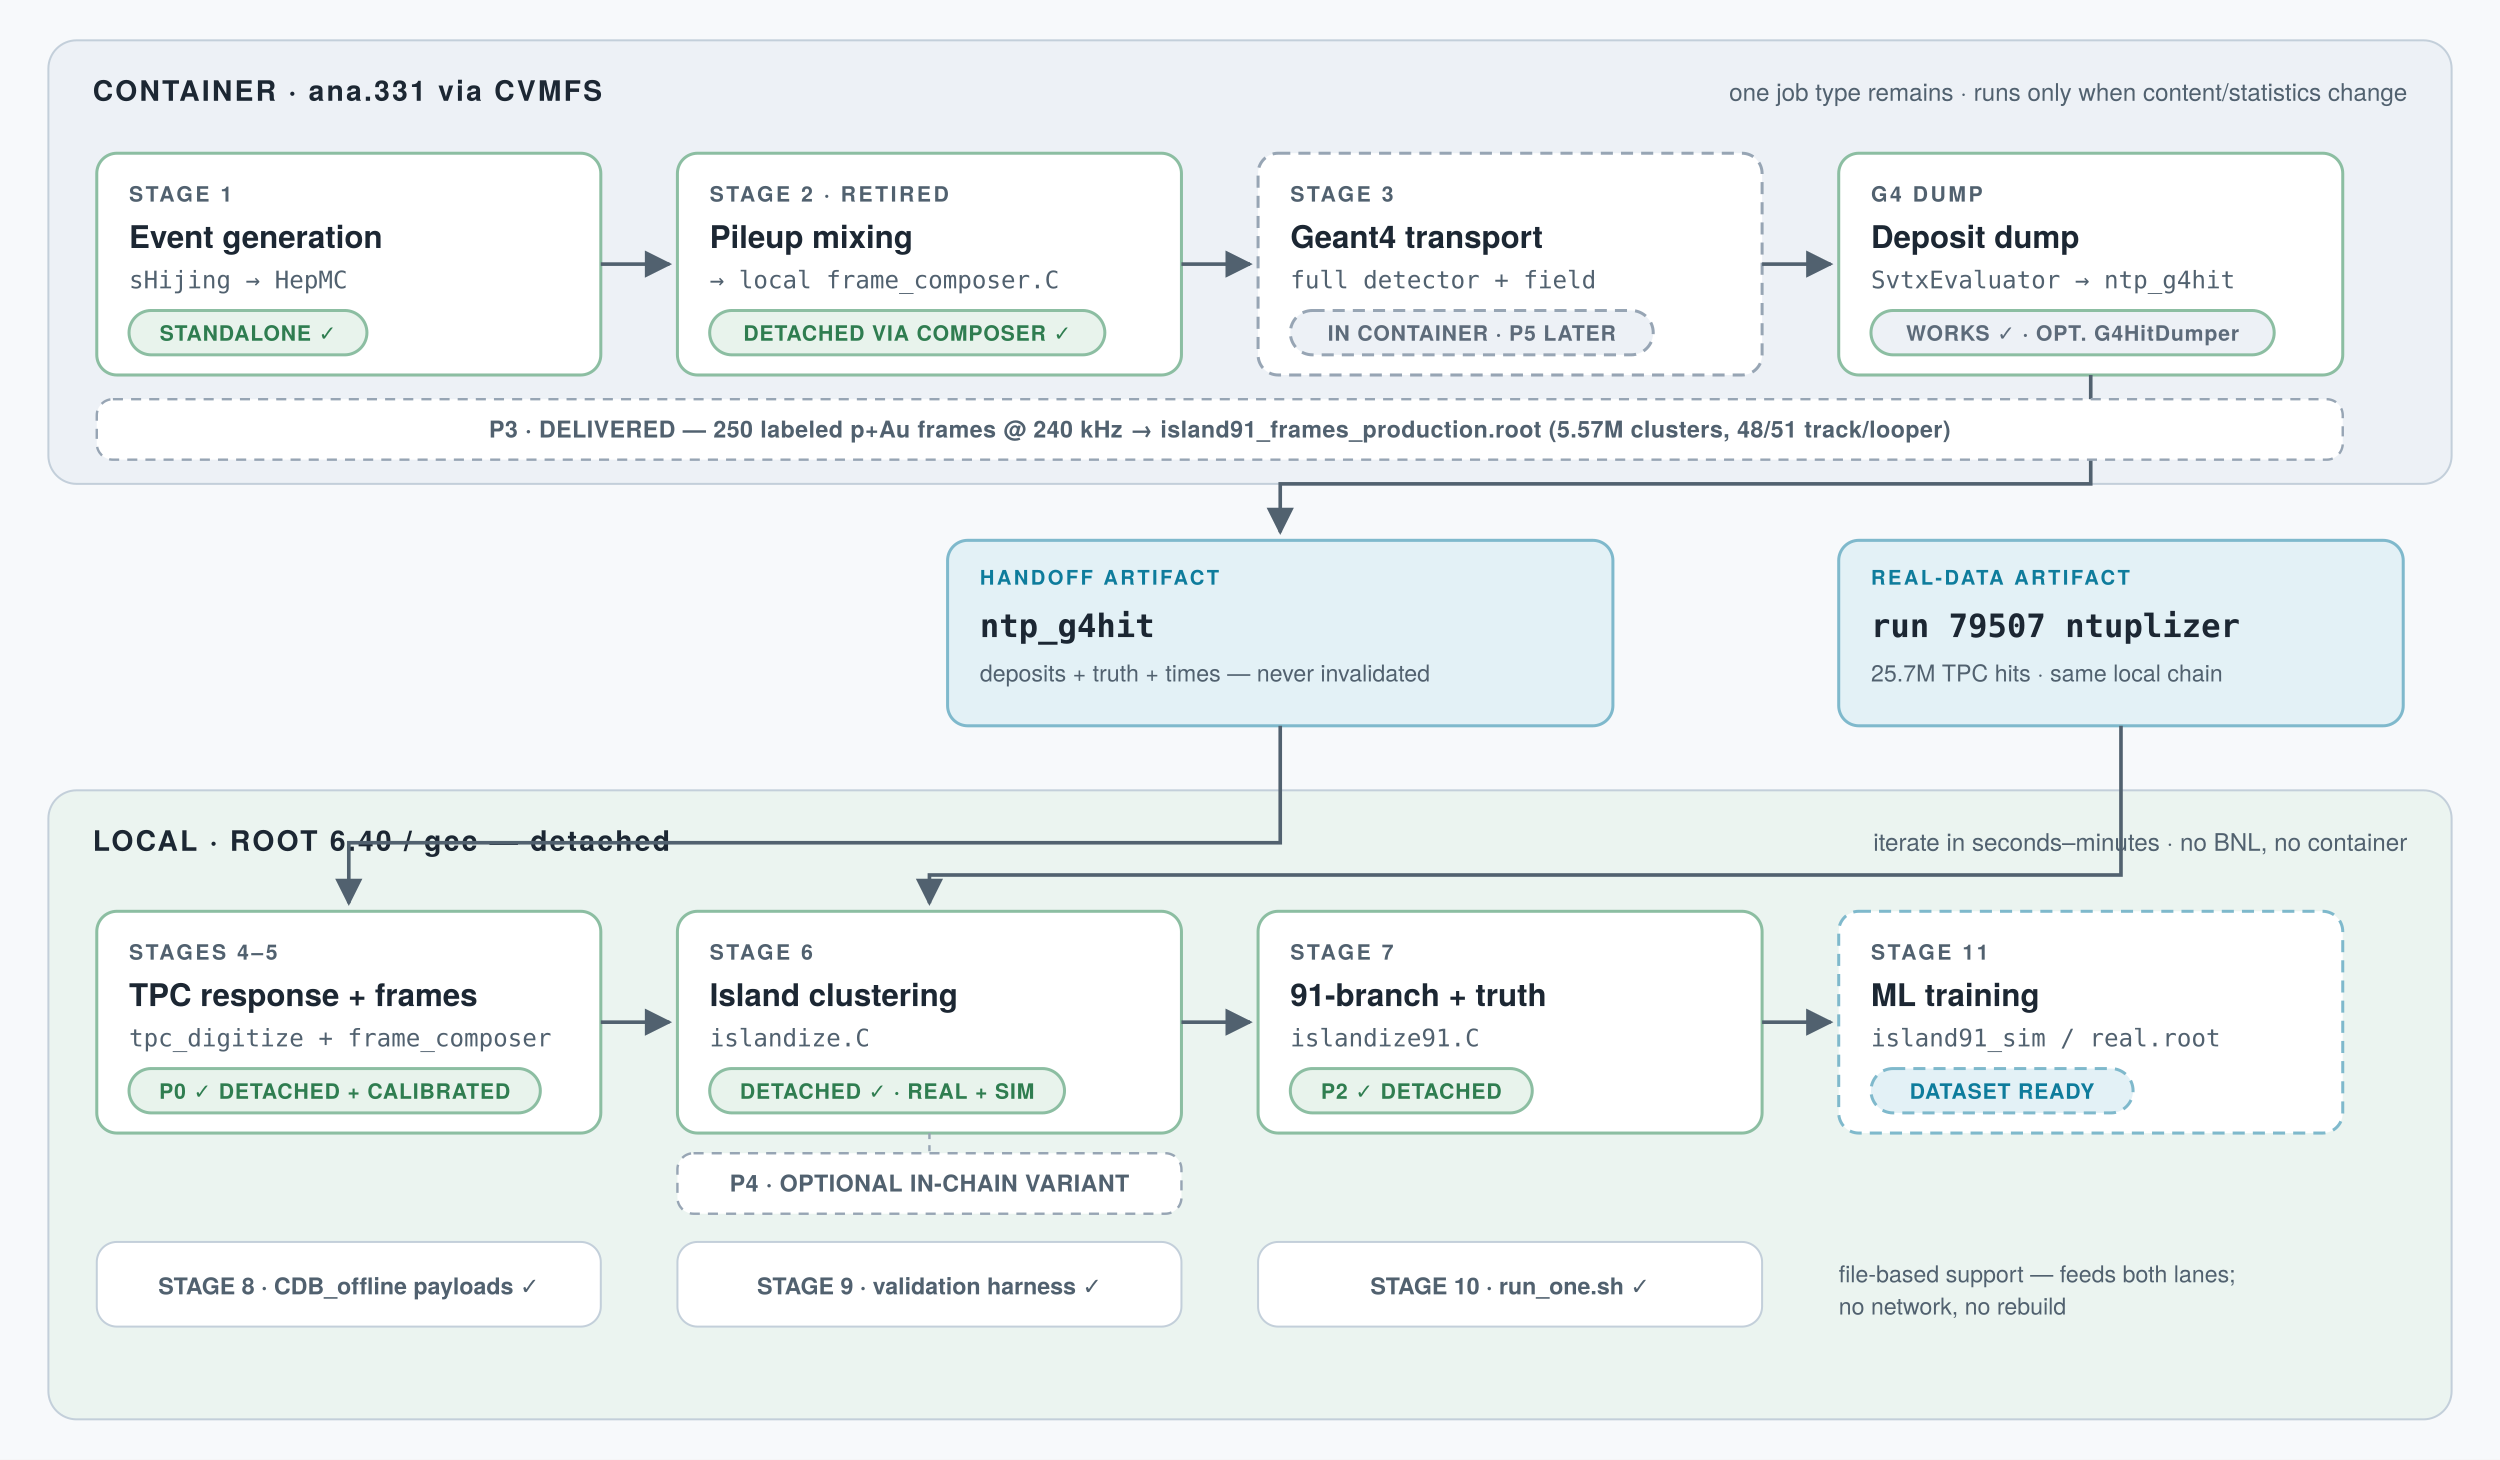
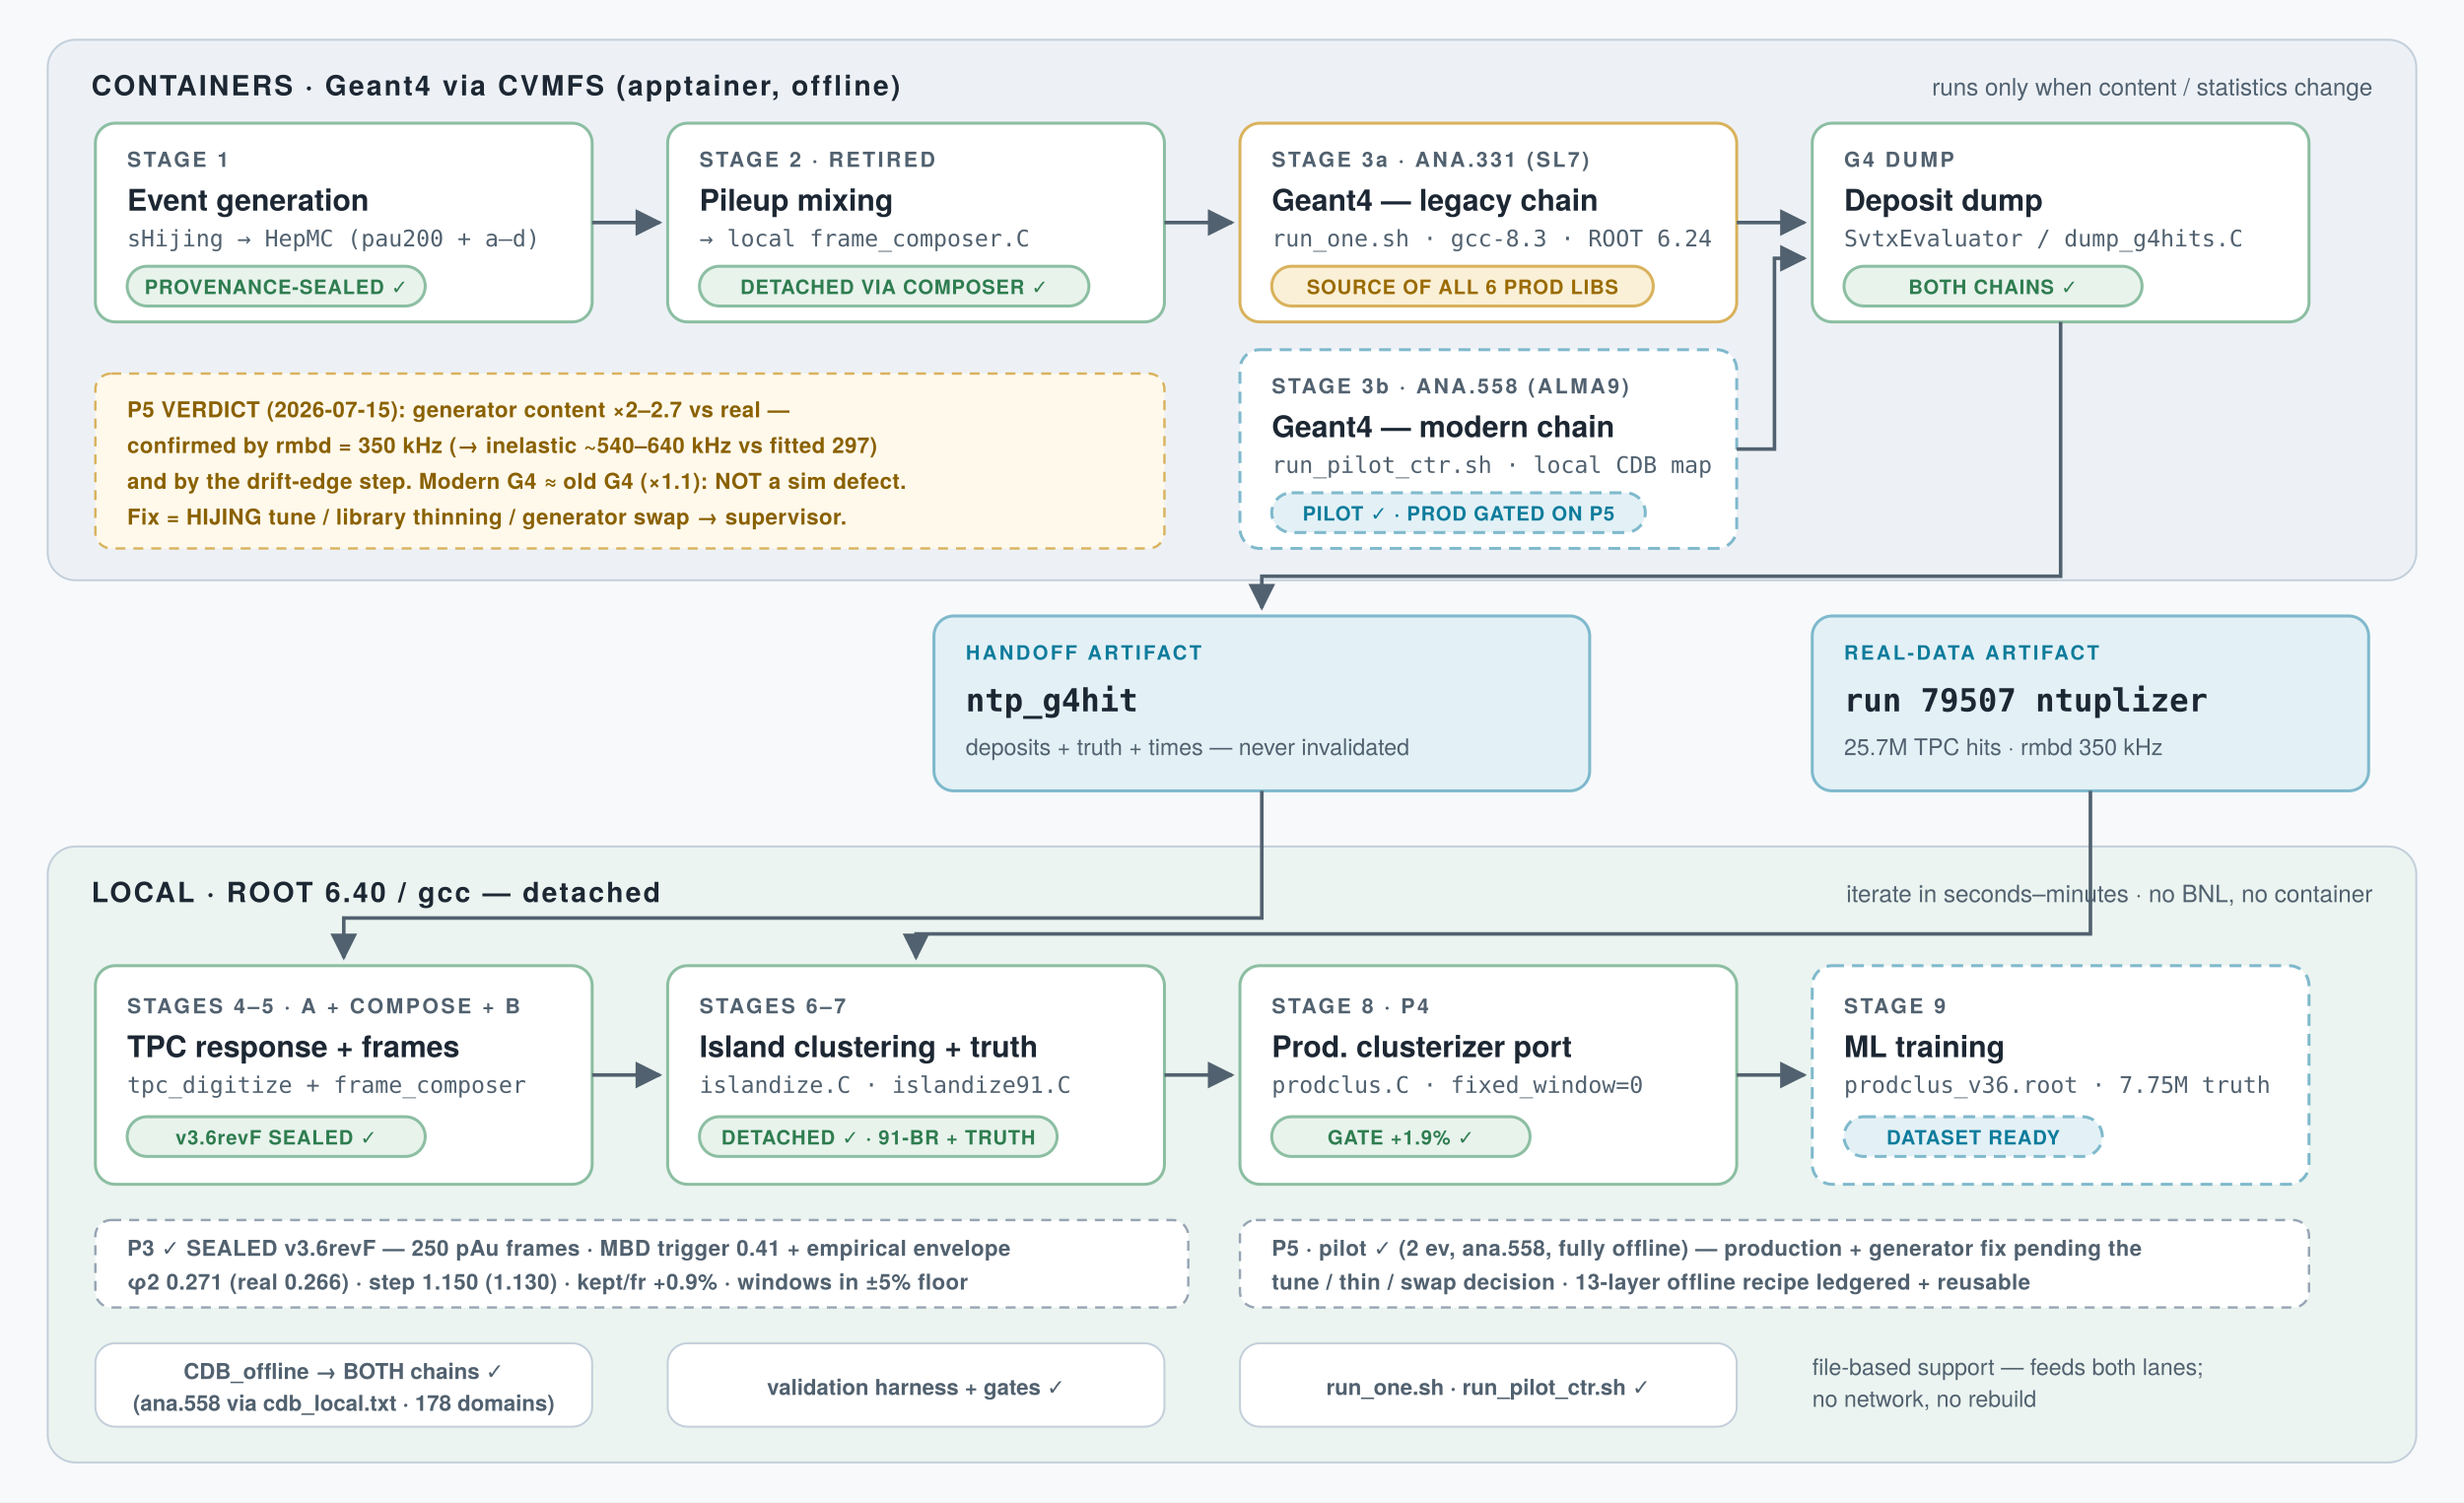
- <svg xmlns="http://www.w3.org/2000/svg" viewBox="0 0 1240 724" role="img" aria-label="Pipeline detachment workflow">
+ <svg xmlns="http://www.w3.org/2000/svg" viewBox="0 0 1240 756" role="img" aria-label="Pipeline detachment workflow">
  <defs>
    <marker id="ah" viewBox="0 0 10 10" refX="9" refY="5" markerWidth="7.5" markerHeight="7.5" orient="auto-start-reverse">
      <path d="M 0 0 L 10 5 L 0 10 z" class="ahead" />
    </marker>
  </defs>
  <style>
svg{width:100%;height:auto;display:block;font-family:"Avenir Next","Helvetica Neue","Segoe UI",system-ui,sans-serif}
.lane{fill:#EDF1F6;stroke:#C3CFDA;stroke-width:1}
.lane-l{fill:#EBF4F0}
.lanelabel{font-size:14px;font-weight:700;letter-spacing:.08em;fill:#1C2733}
.lanenote{font-size:12px;fill:#51616F}
.node rect{fill:#FFFFFF;stroke-width:1.5}
.node .eyebrow{font-size:10.5px;font-weight:700;letter-spacing:.12em;fill:#51616F}
- .node .ntitle{font-size:15.5px;font-weight:700;fill:#1C2733}
- .node .nsub{font-size:12px;fill:#51616F}
+ .node .ntitle{font-size:15px;font-weight:700;fill:#1C2733}
+ .node .nsub{font-size:11.5px;fill:#51616F}
.mono{font-family:ui-monospace,"SF Mono","Cascadia Code",Consolas,monospace}
.st-done rect{stroke:#8CBEA2}
.st-amber rect{stroke:#D9B25C}
.st-future rect{stroke:#97A5B4;stroke-dasharray:6 4}
.st-next rect{stroke:#7FB9CC;stroke-dasharray:6 4}
- .chip text{font-size:10.5px;font-weight:700;letter-spacing:.04em}
+ .chip text{font-size:10px;font-weight:700;letter-spacing:.04em}
.ch-done rect{fill:#E8F3EC} .ch-done text{fill:#2F7D50}
.ch-amber rect{fill:#FAF0D7} .ch-amber text{fill:#9A6B00}
.ch-future rect{fill:#EDF1F6} .ch-future text{fill:#5D6B7A}
.ch-next rect{fill:#E3F1F6} .ch-next text{fill:#0E7C9C}
.art rect{fill:#E3F1F6;stroke:#7FB9CC;stroke-width:1.5}
.art .atag{font-size:10px;font-weight:700;letter-spacing:.12em;fill:#0E7C9C}
.art .atitle{font-size:16px;font-weight:700;fill:#1C2733}
.art .asub{font-size:11.5px;fill:#51616F}
.flow{fill:none;stroke:#51616F;stroke-width:1.8}
.ahead{fill:#51616F}
.rail rect{fill:#FFFFFF;stroke:#C3CFDA;stroke-width:1}
- .rail text{font-size:11.5px;font-weight:600;fill:#51616F}
+ .rail text{font-size:11px;font-weight:600;fill:#51616F}
.rail .railnote{font-weight:400;font-size:11.5px}
.pnote rect{fill:#FFFFFF;stroke:#97A5B4;stroke-dasharray:5 4;stroke-width:1.2}
- .pnote text{font-size:11.5px;font-weight:600;fill:#51616F;letter-spacing:.02em}
- .plink{stroke:#97A5B4;stroke-width:1.2;stroke-dasharray:3 3;fill:none}
+ .pnote text{font-size:11px;font-weight:600;fill:#51616F;letter-spacing:.02em}
+ .pwarn rect{fill:#FFF9EC;stroke:#D9B25C;stroke-dasharray:5 4;stroke-width:1.2}
+ .pwarn text{font-size:11px;font-weight:600;fill:#8A6100;letter-spacing:.02em}
</style>
-   <rect x="0" y="0" width="1240" height="724" fill="#F7F9FB" />
-   <rect class="lane lane-c" x="24" y="20" width="1192" height="220" rx="14" />
-   <text class="lanelabel" x="46" y="50">CONTAINER · ana.331 via CVMFS</text>
-   <text class="lanenote" x="1194" y="50" text-anchor="end">one job type remains · runs only when content/statistics change</text>
-   <rect class="lane lane-l" x="24" y="392" width="1192" height="312" rx="14" />
-   <text class="lanelabel" x="46" y="422">LOCAL · ROOT 6.40 / gcc — detached</text>
-   <text class="lanenote" x="1194" y="422" text-anchor="end">iterate in seconds–minutes · no BNL, no container</text>
+   <rect x="0" y="0" width="1240" height="756" fill="#F7F9FB" />
+   <rect class="lane lane-c" x="24" y="20" width="1192" height="272" rx="14" />
+   <text class="lanelabel" x="46" y="48">CONTAINERS · Geant4 via CVMFS (apptainer, offline)</text>
+   <text class="lanenote" x="1194" y="48" text-anchor="end">runs only when content / statistics change</text>
+   <rect class="lane lane-l" x="24" y="426" width="1192" height="310" rx="14" />
+   <text class="lanelabel" x="46" y="454">LOCAL · ROOT 6.40 / gcc — detached</text>
+   <text class="lanenote" x="1194" y="454" text-anchor="end">iterate in seconds–minutes · no BNL, no container</text>
  <g class="node st-done">
-     <rect x="48" y="76" width="250" height="110" rx="10" />
-     <text class="eyebrow" x="64" y="100">STAGE 1</text>
-     <text class="ntitle" x="64" y="123">Event generation</text>
-     <text class="nsub mono" x="64" y="143">sHijing → HepMC</text>
+     <rect x="48" y="62" width="250" height="100" rx="10" />
+     <text class="eyebrow" x="64" y="84">STAGE 1</text>
+     <text class="ntitle" x="64" y="106">Event generation</text>
+     <text class="nsub mono" x="64" y="124">sHijing → HepMC (pau200 + a–d)</text>
    <g class="chip ch-done">
-       <rect x="64" y="154" width="118" height="22" rx="11" />
-       <text x="123.0" y="169" text-anchor="middle">STANDALONE ✓</text>
+       <rect x="64" y="134" width="150" height="20" rx="10" />
+       <text x="139" y="148" text-anchor="middle">PROVENANCE-SEALED ✓</text>
    </g>
  </g>
  <g class="node st-done">
-     <rect x="336" y="76" width="250" height="110" rx="10" />
-     <text class="eyebrow" x="352" y="100">STAGE 2 · RETIRED</text>
-     <text class="ntitle" x="352" y="123">Pileup mixing</text>
-     <text class="nsub mono" x="352" y="143">→ local frame_composer.C</text>
+     <rect x="336" y="62" width="250" height="100" rx="10" />
+     <text class="eyebrow" x="352" y="84">STAGE 2 · RETIRED</text>
+     <text class="ntitle" x="352" y="106">Pileup mixing</text>
+     <text class="nsub mono" x="352" y="124">→ local frame_composer.C</text>
    <g class="chip ch-done">
-       <rect x="352" y="154" width="196" height="22" rx="11" />
-       <text x="450.0" y="169" text-anchor="middle">DETACHED VIA COMPOSER ✓</text>
+       <rect x="352" y="134" width="196" height="20" rx="10" />
+       <text x="450" y="148" text-anchor="middle">DETACHED VIA COMPOSER ✓</text>
    </g>
  </g>
-   <g class="node st-future">
-     <rect x="624" y="76" width="250" height="110" rx="10" />
-     <text class="eyebrow" x="640" y="100">STAGE 3</text>
-     <text class="ntitle" x="640" y="123">Geant4 transport</text>
-     <text class="nsub mono" x="640" y="143">full detector + field</text>
-     <g class="chip ch-future">
-       <rect x="640" y="154" width="180" height="22" rx="11" />
-       <text x="730.0" y="169" text-anchor="middle">IN CONTAINER · P5 LATER</text>
+   <g class="node st-amber">
+     <rect x="624" y="62" width="250" height="100" rx="10" />
+     <text class="eyebrow" x="640" y="84">STAGE 3a · ANA.331 (SL7)</text>
+     <text class="ntitle" x="640" y="106">Geant4 — legacy chain</text>
+     <text class="nsub mono" x="640" y="124">run_one.sh · gcc-8.3 · ROOT 6.24</text>
+     <g class="chip ch-amber">
+       <rect x="640" y="134" width="192" height="20" rx="10" />
+       <text x="736" y="148" text-anchor="middle">SOURCE OF ALL 6 PROD LIBS</text>
+     </g>
+   </g>
+   <g class="node st-next">
+     <rect x="624" y="176" width="250" height="100" rx="10" />
+     <text class="eyebrow" x="640" y="198">STAGE 3b · ANA.558 (ALMA9)</text>
+     <text class="ntitle" x="640" y="220">Geant4 — modern chain</text>
+     <text class="nsub mono" x="640" y="238">run_pilot_ctr.sh · local CDB map</text>
+     <g class="chip ch-next">
+       <rect x="640" y="248" width="188" height="20" rx="10" />
+       <text x="734" y="262" text-anchor="middle">PILOT ✓ · PROD GATED ON P5</text>
    </g>
  </g>
  <g class="node st-done">
-     <rect x="912" y="76" width="250" height="110" rx="10" />
-     <text class="eyebrow" x="928" y="100">G4 DUMP</text>
-     <text class="ntitle" x="928" y="123">Deposit dump</text>
-     <text class="nsub mono" x="928" y="143">SvtxEvaluator → ntp_g4hit</text>
-     <g class="chip ch-future">
-       <rect x="928" y="154" width="200" height="22" rx="11" />
-       <text x="1028.0" y="169" text-anchor="middle">WORKS ✓ · OPT. G4HitDumper</text>
+     <rect x="912" y="62" width="250" height="100" rx="10" />
+     <text class="eyebrow" x="928" y="84">G4 DUMP</text>
+     <text class="ntitle" x="928" y="106">Deposit dump</text>
+     <text class="nsub mono" x="928" y="124">SvtxEvaluator / dump_g4hits.C</text>
+     <g class="chip ch-done">
+       <rect x="928" y="134" width="150" height="20" rx="10" />
+       <text x="1003" y="148" text-anchor="middle">BOTH CHAINS ✓</text>
    </g>
  </g>
-   <g class="art art-acc">
-     <rect x="470" y="268" width="330" height="92" rx="10" />
-     <text class="atag" x="486" y="290">HANDOFF ARTIFACT</text>
-     <text class="atitle mono" x="486" y="316">ntp_g4hit</text>
-     <text class="asub" x="486" y="338">deposits + truth + times — never invalidated</text>
+   <g class="pwarn">
+     <rect x="48" y="188" width="538" height="88" rx="8" />
+     <text x="64" y="210">P5 VERDICT (2026-07-15): generator content ×2–2.7 vs real —</text>
+     <text x="64" y="228">confirmed by rmbd = 350 kHz (→ inelastic ~540–640 kHz vs fitted 297)</text>
+     <text x="64" y="246">and by the drift-edge step. Modern G4 ≈ old G4 (×1.1): NOT a sim defect.</text>
+     <text x="64" y="264">Fix = HIJING tune / library thinning / generator swap → supervisor.</text>
  </g>
  <g class="art art-acc">
-     <rect x="912" y="268" width="280" height="92" rx="10" />
-     <text class="atag" x="928" y="290">REAL-DATA ARTIFACT</text>
-     <text class="atitle mono" x="928" y="316">run 79507 ntuplizer</text>
-     <text class="asub" x="928" y="338">25.7M TPC hits · same local chain</text>
+     <rect x="470" y="310" width="330" height="88" rx="10" />
+     <text class="atag" x="486" y="332">HANDOFF ARTIFACT</text>
+     <text class="atitle mono" x="486" y="358">ntp_g4hit</text>
+     <text class="asub" x="486" y="380">deposits + truth + times — never invalidated</text>
+   </g>
+   <g class="art art-acc">
+     <rect x="912" y="310" width="280" height="88" rx="10" />
+     <text class="atag" x="928" y="332">REAL-DATA ARTIFACT</text>
+     <text class="atitle mono" x="928" y="358">run 79507 ntuplizer</text>
+     <text class="asub" x="928" y="380">25.7M TPC hits · rmbd 350 kHz</text>
  </g>
  <g class="node st-done">
-     <rect x="48" y="452" width="250" height="110" rx="10" />
-     <text class="eyebrow" x="64" y="476">STAGES 4–5</text>
-     <text class="ntitle" x="64" y="499">TPC response + frames</text>
-     <text class="nsub mono" x="64" y="519">tpc_digitize + frame_composer</text>
+     <rect x="48" y="486" width="250" height="110" rx="10" />
+     <text class="eyebrow" x="64" y="510">STAGES 4–5 · A + COMPOSE + B</text>
+     <text class="ntitle" x="64" y="532">TPC response + frames</text>
+     <text class="nsub mono" x="64" y="550">tpc_digitize + frame_composer</text>
    <g class="chip ch-done">
-       <rect x="64" y="530" width="204" height="22" rx="11" />
-       <text x="166.0" y="545" text-anchor="middle">P0 ✓ DETACHED + CALIBRATED</text>
+       <rect x="64" y="562" width="150" height="20" rx="10" />
+       <text x="139" y="576" text-anchor="middle">v3.6revF SEALED ✓</text>
    </g>
  </g>
  <g class="node st-done">
-     <rect x="336" y="452" width="250" height="110" rx="10" />
-     <text class="eyebrow" x="352" y="476">STAGE 6</text>
-     <text class="ntitle" x="352" y="499">Island clustering</text>
-     <text class="nsub mono" x="352" y="519">islandize.C</text>
+     <rect x="336" y="486" width="250" height="110" rx="10" />
+     <text class="eyebrow" x="352" y="510">STAGES 6–7</text>
+     <text class="ntitle" x="352" y="532">Island clustering + truth</text>
+     <text class="nsub mono" x="352" y="550">islandize.C · islandize91.C</text>
    <g class="chip ch-done">
-       <rect x="352" y="530" width="176" height="22" rx="11" />
-       <text x="440.0" y="545" text-anchor="middle">DETACHED ✓ · REAL + SIM</text>
+       <rect x="352" y="562" width="180" height="20" rx="10" />
+       <text x="442" y="576" text-anchor="middle">DETACHED ✓ · 91-BR + TRUTH</text>
    </g>
  </g>
  <g class="node st-done">
-     <rect x="624" y="452" width="250" height="110" rx="10" />
-     <text class="eyebrow" x="640" y="476">STAGE 7</text>
-     <text class="ntitle" x="640" y="499">91-branch + truth</text>
-     <text class="nsub mono" x="640" y="519">islandize91.C</text>
+     <rect x="624" y="486" width="250" height="110" rx="10" />
+     <text class="eyebrow" x="640" y="510">STAGE 8 · P4</text>
+     <text class="ntitle" x="640" y="532">Prod. clusterizer port</text>
+     <text class="nsub mono" x="640" y="550">prodclus.C · fixed_window=0</text>
    <g class="chip ch-done">
-       <rect x="640" y="530" width="120" height="22" rx="11" />
-       <text x="700.0" y="545" text-anchor="middle">P2 ✓ DETACHED</text>
+       <rect x="640" y="562" width="130" height="20" rx="10" />
+       <text x="705" y="576" text-anchor="middle">GATE +1.9% ✓</text>
    </g>
  </g>
  <g class="node st-next">
-     <rect x="912" y="452" width="250" height="110" rx="10" />
-     <text class="eyebrow" x="928" y="476">STAGE 11</text>
-     <text class="ntitle" x="928" y="499">ML training</text>
-     <text class="nsub mono" x="928" y="519">island91_sim / real.root</text>
+     <rect x="912" y="486" width="250" height="110" rx="10" />
+     <text class="eyebrow" x="928" y="510">STAGE 9</text>
+     <text class="ntitle" x="928" y="532">ML training</text>
+     <text class="nsub mono" x="928" y="550">prodclus_v36.root · 7.75M truth</text>
    <g class="chip ch-next">
-       <rect x="928" y="530" width="130" height="22" rx="11" />
-       <text x="993.0" y="545" text-anchor="middle">DATASET READY</text>
+       <rect x="928" y="562" width="130" height="20" rx="10" />
+       <text x="993" y="576" text-anchor="middle">DATASET READY</text>
    </g>
  </g>
+   <g class="pnote">
+     <rect x="48" y="614" width="550" height="44" rx="8" />
+     <text x="64" y="632">P3 ✓ SEALED v3.6revF — 250 pAu frames · MBD trigger 0.41 + empirical envelope</text>
+     <text x="64" y="649">φ2 0.271 (real 0.266) · step 1.150 (1.130) · kept/fr +0.9% · windows in ±5% floor</text>
+   </g>
+   <g class="pnote">
+     <rect x="624" y="614" width="538" height="44" rx="8" />
+     <text x="640" y="632">P5 · pilot ✓ (2 ev, ana.558, fully offline) — production + generator fix pending the</text>
+     <text x="640" y="649">tune / thin / swap decision · 13-layer offline recipe ledgered + reusable</text>
+   </g>
  <g class="rail">
-     <rect x="48" y="616" width="250" height="42" rx="10" />
-     <text x="173" y="642" text-anchor="middle">STAGE 8 · CDB_offline payloads ✓</text>
-     <rect x="336" y="616" width="250" height="42" rx="10" />
-     <text x="461" y="642" text-anchor="middle">STAGE 9 · validation harness ✓</text>
-     <rect x="624" y="616" width="250" height="42" rx="10" />
-     <text x="749" y="642" text-anchor="middle">STAGE 10 · run_one.sh ✓</text>
-     <text class="railnote" x="912" y="636">file-based support — feeds both lanes;</text>
-     <text class="railnote" x="912" y="652">no network, no rebuild</text>
+     <rect x="48" y="676" width="250" height="42" rx="10" />
+     <text x="173" y="694" text-anchor="middle">CDB_offline → BOTH chains ✓</text>
+     <text x="173" y="710" text-anchor="middle">(ana.558 via cdb_local.txt · 178 domains)</text>
+     <rect x="336" y="676" width="250" height="42" rx="10" />
+     <text x="461" y="702" text-anchor="middle">validation harness + gates ✓</text>
+     <rect x="624" y="676" width="250" height="42" rx="10" />
+     <text x="749" y="702" text-anchor="middle">run_one.sh · run_pilot_ctr.sh ✓</text>
+     <text class="railnote" x="912" y="692">file-based support — feeds both lanes;</text>
+     <text class="railnote" x="912" y="708">no network, no rebuild</text>
  </g>
-   <path class="flow" d="M 298,131 L 332,131" marker-end="url(#ah)" />
-   <path class="flow" d="M 586,131 L 620,131" marker-end="url(#ah)" />
-   <path class="flow" d="M 874,131 L 908,131" marker-end="url(#ah)" />
-   <path class="flow" d="M 1037,186 L 1037,240 L 635,240 L 635,264" marker-end="url(#ah)" />
-   <path class="flow" d="M 635,360 L 635,418 L 173,418 L 173,448" marker-end="url(#ah)" />
-   <path class="flow" d="M 1052,360 L 1052,434 L 461,434 L 461,448" marker-end="url(#ah)" />
-   <path class="flow" d="M 298,507 L 332,507" marker-end="url(#ah)" />
-   <path class="flow" d="M 586,507 L 620,507" marker-end="url(#ah)" />
-   <path class="flow" d="M 874,507 L 908,507" marker-end="url(#ah)" />
-   <g class="pnote">
-     <rect x="48" y="198" width="1114" height="30" rx="8" />
-     <text x="605" y="217" text-anchor="middle">P3 · DELIVERED — 250 labeled p+Au frames @ 240 kHz → island91_frames_production.root (5.57M clusters, 48/51 track/looper)</text>
-   </g>
-   <line class="plink" x1="461" y1="562" x2="461" y2="572" />
-   <g class="pnote">
-     <rect x="336" y="572" width="250" height="30" rx="8" />
-     <text x="461" y="591" text-anchor="middle">P4 · OPTIONAL IN-CHAIN VARIANT</text>
-   </g>
+   <path class="flow" d="M 298,112 L 332,112" marker-end="url(#ah)" />
+   <path class="flow" d="M 586,112 L 620,112" marker-end="url(#ah)" />
+   <path class="flow" d="M 874,112 L 908,112" marker-end="url(#ah)" />
+   <path class="flow" d="M 874,226 L 893,226 L 893,130 L 908,130" marker-end="url(#ah)" />
+   <path class="flow" d="M 1037,162 L 1037,290 L 635,290 L 635,306" marker-end="url(#ah)" />
+   <path class="flow" d="M 635,398 L 635,462 L 173,462 L 173,482" marker-end="url(#ah)" />
+   <path class="flow" d="M 1052,398 L 1052,470 L 461,470 L 461,482" marker-end="url(#ah)" />
+   <path class="flow" d="M 298,541 L 332,541" marker-end="url(#ah)" />
+   <path class="flow" d="M 586,541 L 620,541" marker-end="url(#ah)" />
+   <path class="flow" d="M 874,541 L 908,541" marker-end="url(#ah)" />
</svg>
